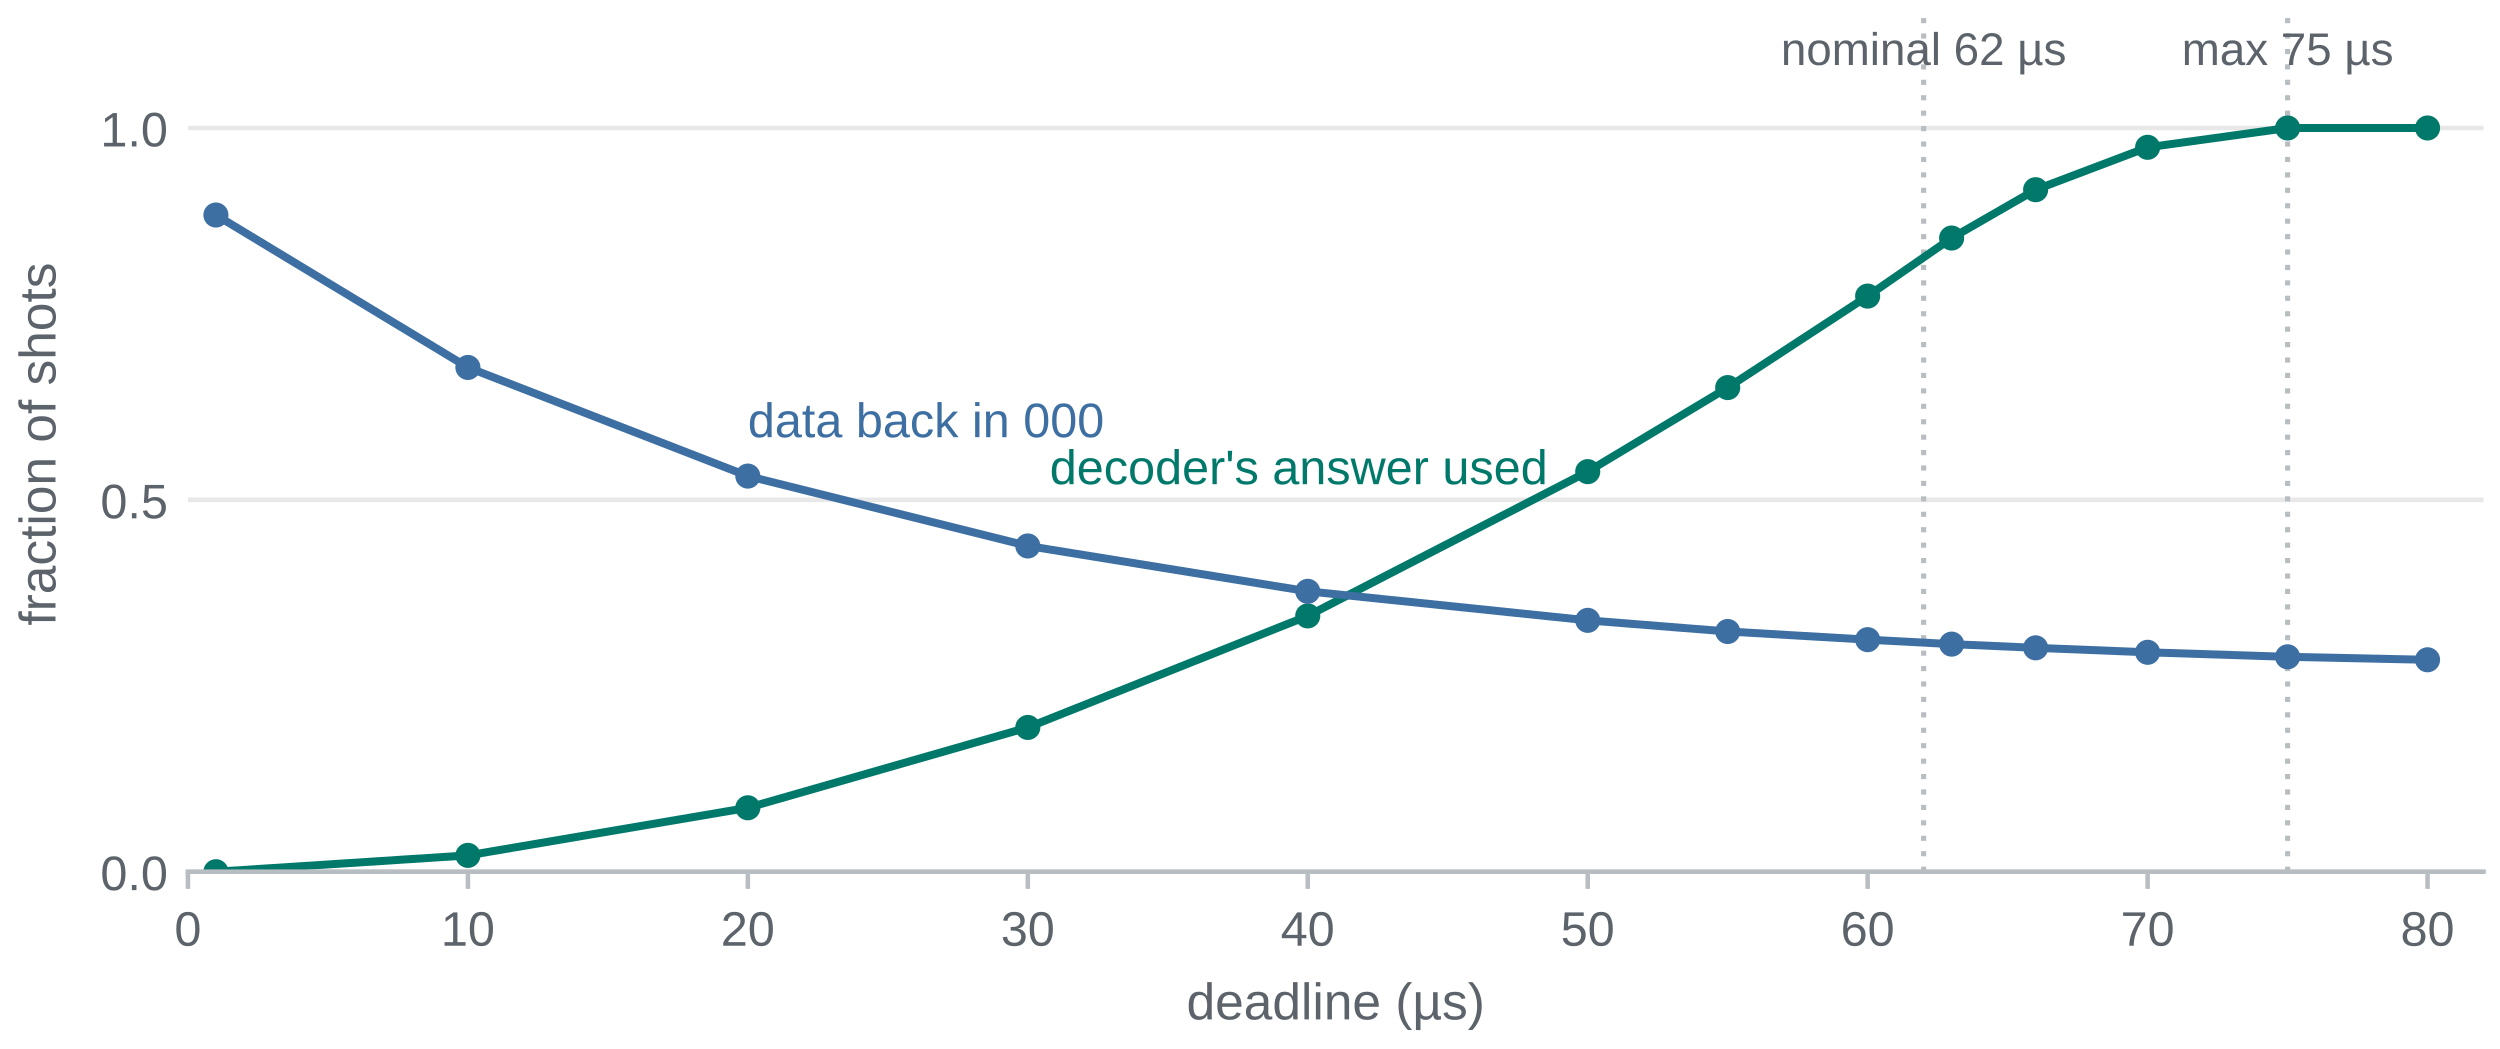
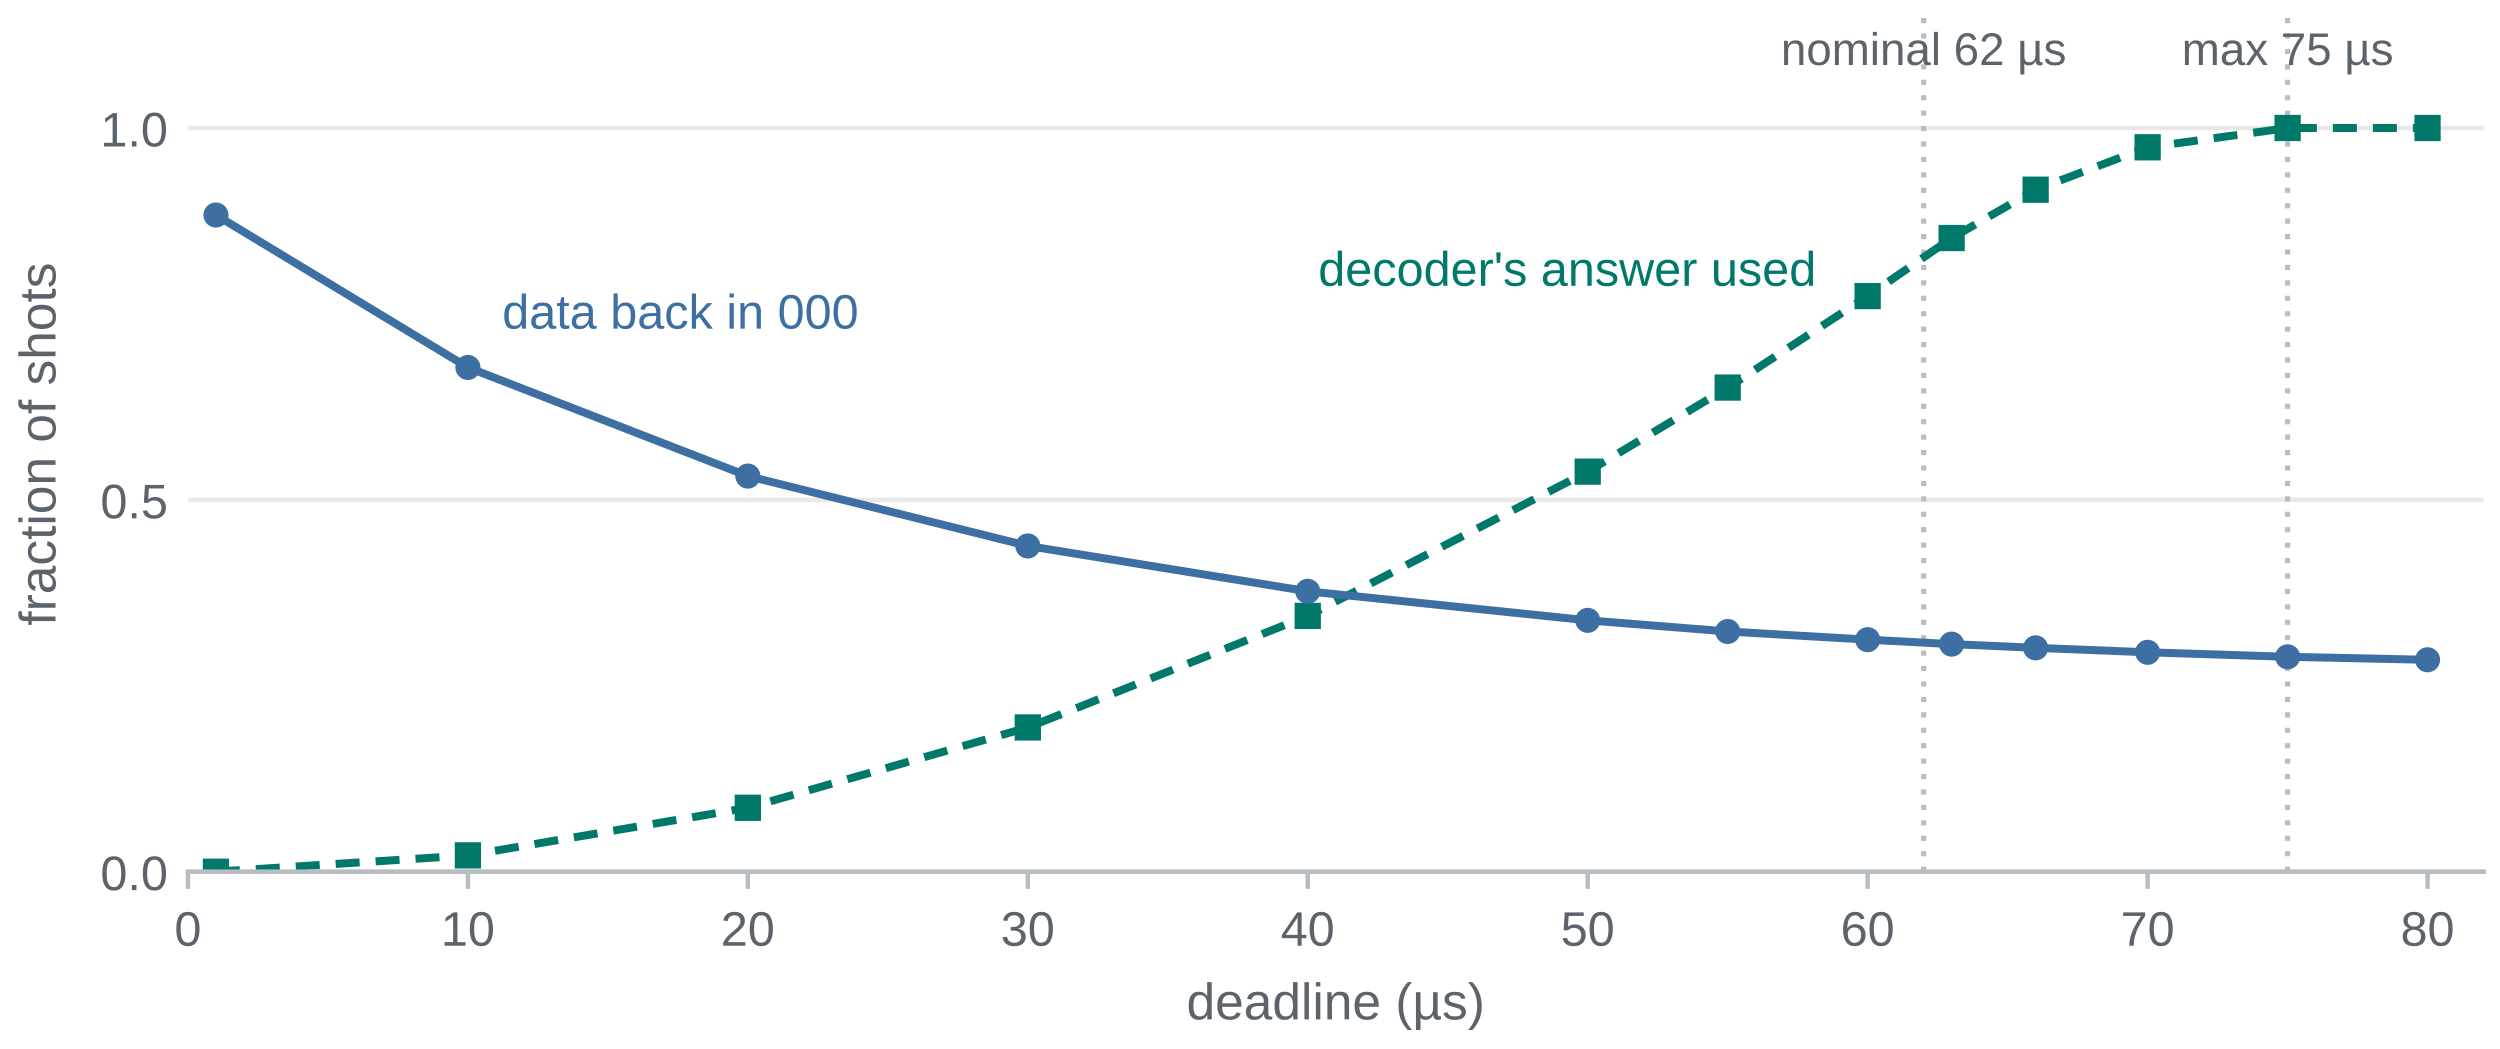
<svg xmlns="http://www.w3.org/2000/svg" xmlns:xlink="http://www.w3.org/1999/xlink" role="img" aria-labelledby="title desc" width="437.53pt" height="183.44pt" viewBox="0 0 437.53 183.44" version="1.1">
  <defs>
    <style type="text/css">*{stroke-linejoin: round; stroke-linecap: butt}</style>
  </defs>
  <g id="figure_1">
    <g id="patch_1">
      <path d="M 0 183.44 L 437.53 183.44 L 437.53 0 L 0 0 L 0 183.44 z " style="fill: none" />
    </g>
    <g id="axes_1">
      <g id="patch_2">
        <path d="M 32.89 152.56 L 434.65 152.56 L 434.65 2.88 L 32.89 2.88 L 32.89 152.56 z " style="fill: none" />
      </g>
      <g id="matplotlib.axis_1">
        <g id="xtick_1">
          <g id="line2d_1">
            <defs>
              <path id="m5b935c8b90" d="M 0 0 L 0 3 " style="stroke: #b8bdc2; stroke-width: 0.8" />
            </defs>
            <g>
              <use xlink:href="#m5b935c8b90" x="32.89" y="152.56" style="fill: #b8bdc2; stroke: #b8bdc2; stroke-width: 0.8" />
            </g>
          </g>
          <g id="text_1">
            <text style="font-size: 8.5px; font-family:NVIDIA, Arial, Helvetica, sans-serif; text-anchor: middle; fill: #5c636a" x="32.89" y="165.52" transform="rotate(-0 32.89 165.52)">0</text>
          </g>
        </g>
        <g id="xtick_2">
          <g id="line2d_2">
            <g>
              <use xlink:href="#m5b935c8b90" x="81.89" y="152.56" style="fill: #b8bdc2; stroke: #b8bdc2; stroke-width: 0.8" />
            </g>
          </g>
          <g id="text_2">
            <text style="font-size: 8.5px; font-family:NVIDIA, Arial, Helvetica, sans-serif; text-anchor: middle; fill: #5c636a" x="81.89" y="165.52" transform="rotate(-0 81.89 165.52)">10</text>
          </g>
        </g>
        <g id="xtick_3">
          <g id="line2d_3">
            <g>
              <use xlink:href="#m5b935c8b90" x="130.88" y="152.56" style="fill: #b8bdc2; stroke: #b8bdc2; stroke-width: 0.8" />
            </g>
          </g>
          <g id="text_3">
            <text style="font-size: 8.5px; font-family:NVIDIA, Arial, Helvetica, sans-serif; text-anchor: middle; fill: #5c636a" x="130.88" y="165.52" transform="rotate(-0 130.88 165.52)">20</text>
          </g>
        </g>
        <g id="xtick_4">
          <g id="line2d_4">
            <g>
              <use xlink:href="#m5b935c8b90" x="179.88" y="152.56" style="fill: #b8bdc2; stroke: #b8bdc2; stroke-width: 0.8" />
            </g>
          </g>
          <g id="text_4">
            <text style="font-size: 8.5px; font-family:NVIDIA, Arial, Helvetica, sans-serif; text-anchor: middle; fill: #5c636a" x="179.88" y="165.52" transform="rotate(-0 179.88 165.52)">30</text>
          </g>
        </g>
        <g id="xtick_5">
          <g id="line2d_5">
            <g>
              <use xlink:href="#m5b935c8b90" x="228.87" y="152.56" style="fill: #b8bdc2; stroke: #b8bdc2; stroke-width: 0.8" />
            </g>
          </g>
          <g id="text_5">
            <text style="font-size: 8.5px; font-family:NVIDIA, Arial, Helvetica, sans-serif; text-anchor: middle; fill: #5c636a" x="228.87" y="165.52" transform="rotate(-0 228.87 165.52)">40</text>
          </g>
        </g>
        <g id="xtick_6">
          <g id="line2d_6">
            <g>
              <use xlink:href="#m5b935c8b90" x="277.87" y="152.56" style="fill: #b8bdc2; stroke: #b8bdc2; stroke-width: 0.8" />
            </g>
          </g>
          <g id="text_6">
            <text style="font-size: 8.5px; font-family:NVIDIA, Arial, Helvetica, sans-serif; text-anchor: middle; fill: #5c636a" x="277.87" y="165.52" transform="rotate(-0 277.87 165.52)">50</text>
          </g>
        </g>
        <g id="xtick_7">
          <g id="line2d_7">
            <g>
              <use xlink:href="#m5b935c8b90" x="326.86" y="152.56" style="fill: #b8bdc2; stroke: #b8bdc2; stroke-width: 0.8" />
            </g>
          </g>
          <g id="text_7">
            <text style="font-size: 8.5px; font-family:NVIDIA, Arial, Helvetica, sans-serif; text-anchor: middle; fill: #5c636a" x="326.86" y="165.52" transform="rotate(-0 326.86 165.52)">60</text>
          </g>
        </g>
        <g id="xtick_8">
          <g id="line2d_8">
            <g>
              <use xlink:href="#m5b935c8b90" x="375.86" y="152.56" style="fill: #b8bdc2; stroke: #b8bdc2; stroke-width: 0.8" />
            </g>
          </g>
          <g id="text_8">
            <text style="font-size: 8.5px; font-family:NVIDIA, Arial, Helvetica, sans-serif; text-anchor: middle; fill: #5c636a" x="375.86" y="165.52" transform="rotate(-0 375.86 165.52)">70</text>
          </g>
        </g>
        <g id="xtick_9">
          <g id="line2d_9">
            <g>
              <use xlink:href="#m5b935c8b90" x="424.85" y="152.56" style="fill: #b8bdc2; stroke: #b8bdc2; stroke-width: 0.8" />
            </g>
          </g>
          <g id="text_9">
            <text style="font-size: 8.5px; font-family:NVIDIA, Arial, Helvetica, sans-serif; text-anchor: middle; fill: #5c636a" x="424.85" y="165.52" transform="rotate(-0 424.85 165.52)">80</text>
          </g>
        </g>
        <g id="text_10">
          <text style="font-size: 9px; font-family:NVIDIA, Arial, Helvetica, sans-serif; text-anchor: middle; fill: #5c636a" x="233.77" y="178.40" transform="rotate(-0 233.77 178.40)">deadline (µs)</text>
        </g>
      </g>
      <g id="matplotlib.axis_2">
        <g id="ytick_1">
          <g id="line2d_10">
            <path d="M 32.89 152.56 L 434.65 152.56 " clip-path="url(#p5d664714b2)" style="fill: none; stroke: #e8e8e8; stroke-width: 0.8; stroke-linecap: round" />
          </g>
          <g id="line2d_11" />
          <g id="text_11">
            <text style="font-size: 8.5px; font-family:NVIDIA, Arial, Helvetica, sans-serif; text-anchor: end; fill: #5c636a" x="29.39" y="155.79" transform="rotate(-0 29.39 155.79)">0.0</text>
          </g>
        </g>
        <g id="ytick_2">
          <g id="line2d_12">
            <path d="M 32.89 87.48 L 434.65 87.48 " clip-path="url(#p5d664714b2)" style="fill: none; stroke: #e8e8e8; stroke-width: 0.8; stroke-linecap: round" />
          </g>
          <g id="line2d_13" />
          <g id="text_12">
            <text style="font-size: 8.5px; font-family:NVIDIA, Arial, Helvetica, sans-serif; text-anchor: end; fill: #5c636a" x="29.39" y="90.71" transform="rotate(-0 29.39 90.71)">0.5</text>
          </g>
        </g>
        <g id="ytick_3">
          <g id="line2d_14">
            <path d="M 32.89 22.40 L 434.65 22.40 " clip-path="url(#p5d664714b2)" style="fill: none; stroke: #e8e8e8; stroke-width: 0.8; stroke-linecap: round" />
          </g>
          <g id="line2d_15" />
          <g id="text_13">
            <text style="font-size: 8.5px; font-family:NVIDIA, Arial, Helvetica, sans-serif; text-anchor: end; fill: #5c636a" x="29.39" y="25.63" transform="rotate(-0 29.39 25.63)">1.0</text>
          </g>
        </g>
        <g id="text_14">
          <text style="font-size: 9px; font-family:NVIDIA, Arial, Helvetica, sans-serif; text-anchor: middle; fill: #5c636a" x="9.71" y="77.72" transform="rotate(-90 9.71 77.72)">fraction of shots</text>
        </g>
      </g>
      <g id="line2d_16">
        <path d="M 336.66 152.56 L 336.66 2.88 " clip-path="url(#p5d664714b2)" style="fill: none; stroke-dasharray: 0.9,1.8; stroke-dashoffset: 0; stroke: #b8bdc2; stroke-width: 0.9" />
      </g>
      <g id="line2d_17">
        <path d="M 400.36 152.56 L 400.36 2.88 " clip-path="url(#p5d664714b2)" style="fill: none; stroke-dasharray: 0.9,1.8; stroke-dashoffset: 0; stroke: #b8bdc2; stroke-width: 0.9" />
      </g>
      <g id="line2d_18">
-         <path d="M 37.79 152.56 L 81.89 149.70 L 130.88 141.37 L 179.88 127.31 L 228.87 107.79 L 277.87 82.54 L 302.37 67.83 L 326.86 51.82 L 341.56 41.66 L 356.26 33.20 L 375.86 25.78 L 400.36 22.40 L 424.85 22.40 " clip-path="url(#p5d664714b2)" style="fill: none; stroke: #00796b; stroke-width: 1.4; stroke-linecap: round" />
+         <path d="M 37.79 152.56 L 81.89 149.70 L 130.88 141.37 L 179.88 127.31 L 228.87 107.79 L 277.87 82.54 L 302.37 67.83 L 326.86 51.82 L 341.56 41.66 L 356.26 33.20 L 375.86 25.78 L 400.36 22.40 L 424.85 22.40 " clip-path="url(#p5d664714b2)" style="fill: none; stroke-dasharray: 4.2,2.8; stroke-dashoffset: 0; stroke: #00796b; stroke-width: 1.4" />
        <defs>
-           <path id="m568da424a1" d="M 0 1.7 C 0.45 1.7 0.88 1.52 1.20 1.20 C 1.52 0.88 1.7 0.45 1.7 0 C 1.7 -0.45 1.52 -0.88 1.20 -1.20 C 0.88 -1.52 0.45 -1.7 0 -1.7 C -0.45 -1.7 -0.88 -1.52 -1.20 -1.20 C -1.52 -0.88 -1.7 -0.45 -1.7 0 C -1.7 0.45 -1.52 0.88 -1.20 1.20 C -0.88 1.52 -0.45 1.7 0 1.7 z " style="stroke: #00796b" />
+           <path id="m3b2dac4dd0" d="M -1.8 1.8 L 1.8 1.8 L 1.8 -1.8 L -1.8 -1.8 z " style="stroke: #00796b; stroke-linejoin: miter" />
        </defs>
        <g clip-path="url(#p5d664714b2)">
-           <use xlink:href="#m568da424a1" x="37.79" y="152.56" style="fill: #00796b; stroke: #00796b" />
-           <use xlink:href="#m568da424a1" x="81.89" y="149.70" style="fill: #00796b; stroke: #00796b" />
-           <use xlink:href="#m568da424a1" x="130.88" y="141.37" style="fill: #00796b; stroke: #00796b" />
-           <use xlink:href="#m568da424a1" x="179.88" y="127.31" style="fill: #00796b; stroke: #00796b" />
-           <use xlink:href="#m568da424a1" x="228.87" y="107.79" style="fill: #00796b; stroke: #00796b" />
-           <use xlink:href="#m568da424a1" x="277.87" y="82.54" style="fill: #00796b; stroke: #00796b" />
-           <use xlink:href="#m568da424a1" x="302.37" y="67.83" style="fill: #00796b; stroke: #00796b" />
-           <use xlink:href="#m568da424a1" x="326.86" y="51.82" style="fill: #00796b; stroke: #00796b" />
-           <use xlink:href="#m568da424a1" x="341.56" y="41.66" style="fill: #00796b; stroke: #00796b" />
-           <use xlink:href="#m568da424a1" x="356.26" y="33.20" style="fill: #00796b; stroke: #00796b" />
-           <use xlink:href="#m568da424a1" x="375.86" y="25.78" style="fill: #00796b; stroke: #00796b" />
-           <use xlink:href="#m568da424a1" x="400.36" y="22.40" style="fill: #00796b; stroke: #00796b" />
-           <use xlink:href="#m568da424a1" x="424.85" y="22.40" style="fill: #00796b; stroke: #00796b" />
+           <use xlink:href="#m3b2dac4dd0" x="37.79" y="152.56" style="fill: #00796b; stroke: #00796b; stroke-linejoin: miter" />
+           <use xlink:href="#m3b2dac4dd0" x="81.89" y="149.70" style="fill: #00796b; stroke: #00796b; stroke-linejoin: miter" />
+           <use xlink:href="#m3b2dac4dd0" x="130.88" y="141.37" style="fill: #00796b; stroke: #00796b; stroke-linejoin: miter" />
+           <use xlink:href="#m3b2dac4dd0" x="179.88" y="127.31" style="fill: #00796b; stroke: #00796b; stroke-linejoin: miter" />
+           <use xlink:href="#m3b2dac4dd0" x="228.87" y="107.79" style="fill: #00796b; stroke: #00796b; stroke-linejoin: miter" />
+           <use xlink:href="#m3b2dac4dd0" x="277.87" y="82.54" style="fill: #00796b; stroke: #00796b; stroke-linejoin: miter" />
+           <use xlink:href="#m3b2dac4dd0" x="302.37" y="67.83" style="fill: #00796b; stroke: #00796b; stroke-linejoin: miter" />
+           <use xlink:href="#m3b2dac4dd0" x="326.86" y="51.82" style="fill: #00796b; stroke: #00796b; stroke-linejoin: miter" />
+           <use xlink:href="#m3b2dac4dd0" x="341.56" y="41.66" style="fill: #00796b; stroke: #00796b; stroke-linejoin: miter" />
+           <use xlink:href="#m3b2dac4dd0" x="356.26" y="33.20" style="fill: #00796b; stroke: #00796b; stroke-linejoin: miter" />
+           <use xlink:href="#m3b2dac4dd0" x="375.86" y="25.78" style="fill: #00796b; stroke: #00796b; stroke-linejoin: miter" />
+           <use xlink:href="#m3b2dac4dd0" x="400.36" y="22.40" style="fill: #00796b; stroke: #00796b; stroke-linejoin: miter" />
+           <use xlink:href="#m3b2dac4dd0" x="424.85" y="22.40" style="fill: #00796b; stroke: #00796b; stroke-linejoin: miter" />
        </g>
      </g>
      <g id="line2d_19">
        <path d="M 37.79 37.63 L 81.89 64.31 L 130.88 83.32 L 179.88 95.55 L 228.87 103.49 L 277.87 108.57 L 302.37 110.52 L 326.86 111.95 L 341.56 112.73 L 356.26 113.38 L 375.86 114.16 L 400.36 114.95 L 424.85 115.47 " clip-path="url(#p5d664714b2)" style="fill: none; stroke: #3d6fa3; stroke-width: 1.4; stroke-linecap: round" />
        <defs>
          <path id="m3e5d3bd835" d="M 0 1.7 C 0.45 1.7 0.88 1.52 1.20 1.20 C 1.52 0.88 1.7 0.45 1.7 0 C 1.7 -0.45 1.52 -0.88 1.20 -1.20 C 0.88 -1.52 0.45 -1.7 0 -1.7 C -0.45 -1.7 -0.88 -1.52 -1.20 -1.20 C -1.52 -0.88 -1.7 -0.45 -1.7 0 C -1.7 0.45 -1.52 0.88 -1.20 1.20 C -0.88 1.52 -0.45 1.7 0 1.7 z " style="stroke: #3d6fa3" />
        </defs>
        <g clip-path="url(#p5d664714b2)">
          <use xlink:href="#m3e5d3bd835" x="37.79" y="37.63" style="fill: #3d6fa3; stroke: #3d6fa3" />
          <use xlink:href="#m3e5d3bd835" x="81.89" y="64.31" style="fill: #3d6fa3; stroke: #3d6fa3" />
          <use xlink:href="#m3e5d3bd835" x="130.88" y="83.32" style="fill: #3d6fa3; stroke: #3d6fa3" />
          <use xlink:href="#m3e5d3bd835" x="179.88" y="95.55" style="fill: #3d6fa3; stroke: #3d6fa3" />
          <use xlink:href="#m3e5d3bd835" x="228.87" y="103.49" style="fill: #3d6fa3; stroke: #3d6fa3" />
          <use xlink:href="#m3e5d3bd835" x="277.87" y="108.57" style="fill: #3d6fa3; stroke: #3d6fa3" />
          <use xlink:href="#m3e5d3bd835" x="302.37" y="110.52" style="fill: #3d6fa3; stroke: #3d6fa3" />
          <use xlink:href="#m3e5d3bd835" x="326.86" y="111.95" style="fill: #3d6fa3; stroke: #3d6fa3" />
          <use xlink:href="#m3e5d3bd835" x="341.56" y="112.73" style="fill: #3d6fa3; stroke: #3d6fa3" />
          <use xlink:href="#m3e5d3bd835" x="356.26" y="113.38" style="fill: #3d6fa3; stroke: #3d6fa3" />
          <use xlink:href="#m3e5d3bd835" x="375.86" y="114.16" style="fill: #3d6fa3; stroke: #3d6fa3" />
          <use xlink:href="#m3e5d3bd835" x="400.36" y="114.95" style="fill: #3d6fa3; stroke: #3d6fa3" />
          <use xlink:href="#m3e5d3bd835" x="424.85" y="115.47" style="fill: #3d6fa3; stroke: #3d6fa3" />
        </g>
      </g>
      <g id="patch_3">
        <path d="M 32.89 152.56 L 434.65 152.56 " style="fill: none; stroke: #b8bdc2; stroke-width: 0.8; stroke-linejoin: miter; stroke-linecap: square" />
      </g>
      <g id="text_15">
        <text style="font-size: 8px; font-family:NVIDIA, Arial, Helvetica, sans-serif; text-anchor: middle; fill: #5c636a" x="336.66" y="11.37" transform="rotate(-0 336.66 11.37)">nominal 62 µs</text>
      </g>
      <g id="text_16">
        <text style="font-size: 8px; font-family:NVIDIA, Arial, Helvetica, sans-serif; text-anchor: middle; fill: #5c636a" x="400.36" y="11.37" transform="rotate(-0 400.36 11.37)">max 75 µs</text>
      </g>
      <g id="text_17">
-         <text style="font-size: 8.5px; font-family:NVIDIA, Arial, Helvetica, sans-serif; text-anchor: end; fill: #00796b" x="270.87" y="84.74" transform="rotate(-0 270.87 84.74)">decoder's answer used</text>
+         <text style="font-size: 8.5px; font-family:NVIDIA, Arial, Helvetica, sans-serif; text-anchor: end; fill: #00796b" x="317.86" y="50.02" transform="rotate(-0 317.86 50.02)">decoder's answer used</text>
      </g>
      <g id="text_18">
-         <text style="font-size: 8.5px; font-family:NVIDIA, Arial, Helvetica, sans-serif; text-anchor: start; fill: #3d6fa3" x="130.88" y="76.52" transform="rotate(-0 130.88 76.52)">data back in 000</text>
+         <text style="font-size: 8.5px; font-family:NVIDIA, Arial, Helvetica, sans-serif; text-anchor: start; fill: #3d6fa3" x="87.89" y="57.52" transform="rotate(-0 87.89 57.52)">data back in 000</text>
      </g>
    </g>
  </g>
  <defs>
    <clipPath id="p5d664714b2">
      <rect x="32.89" y="2.88" width="401.76" height="149.68" />
    </clipPath>
  </defs>
</svg>
